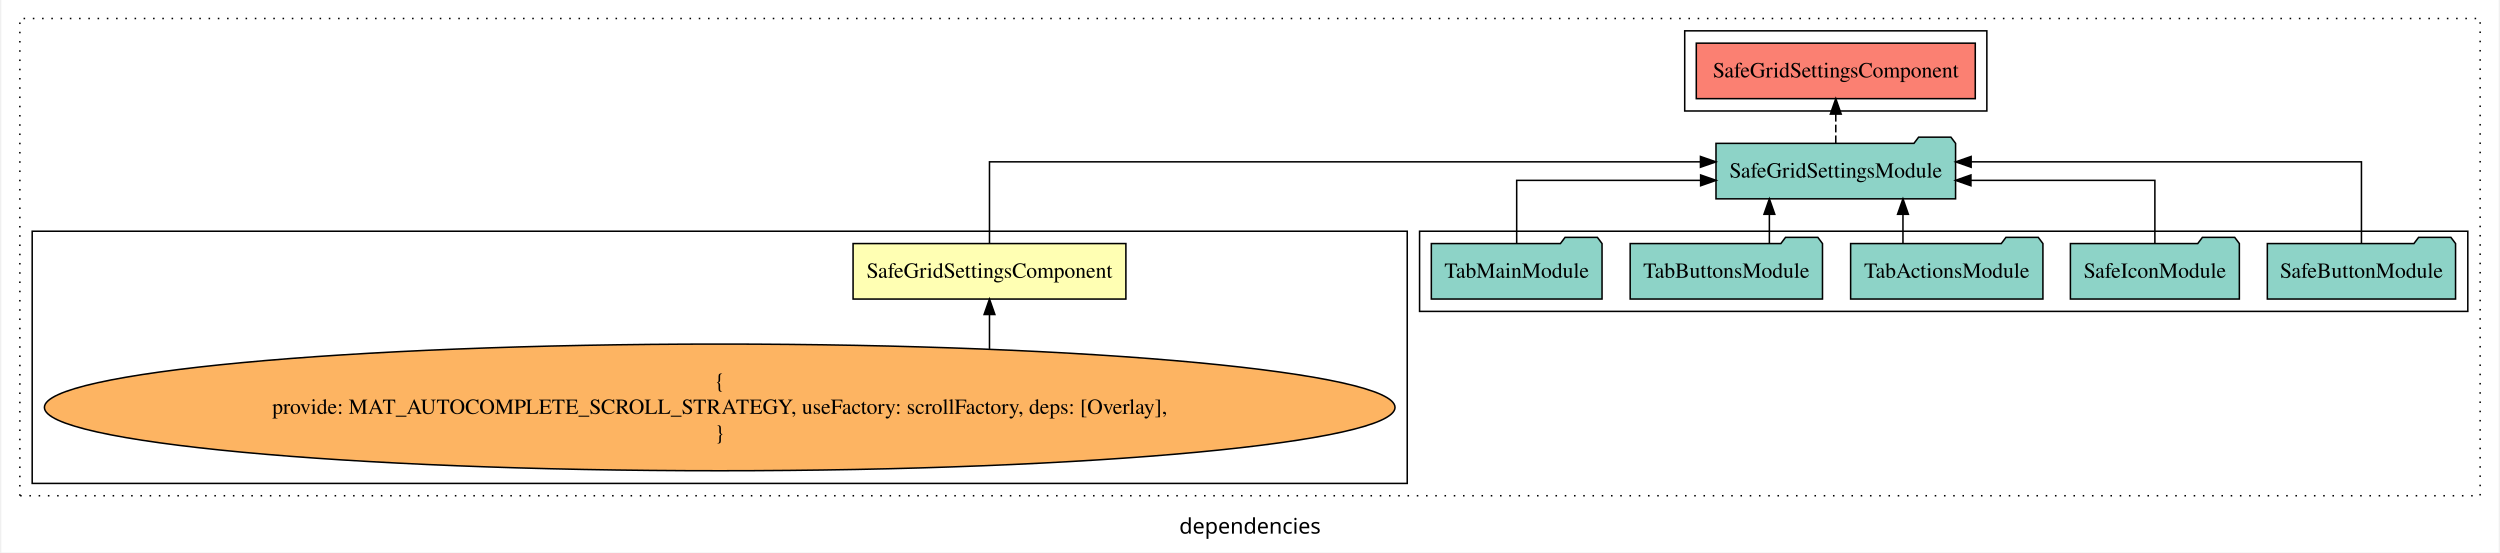
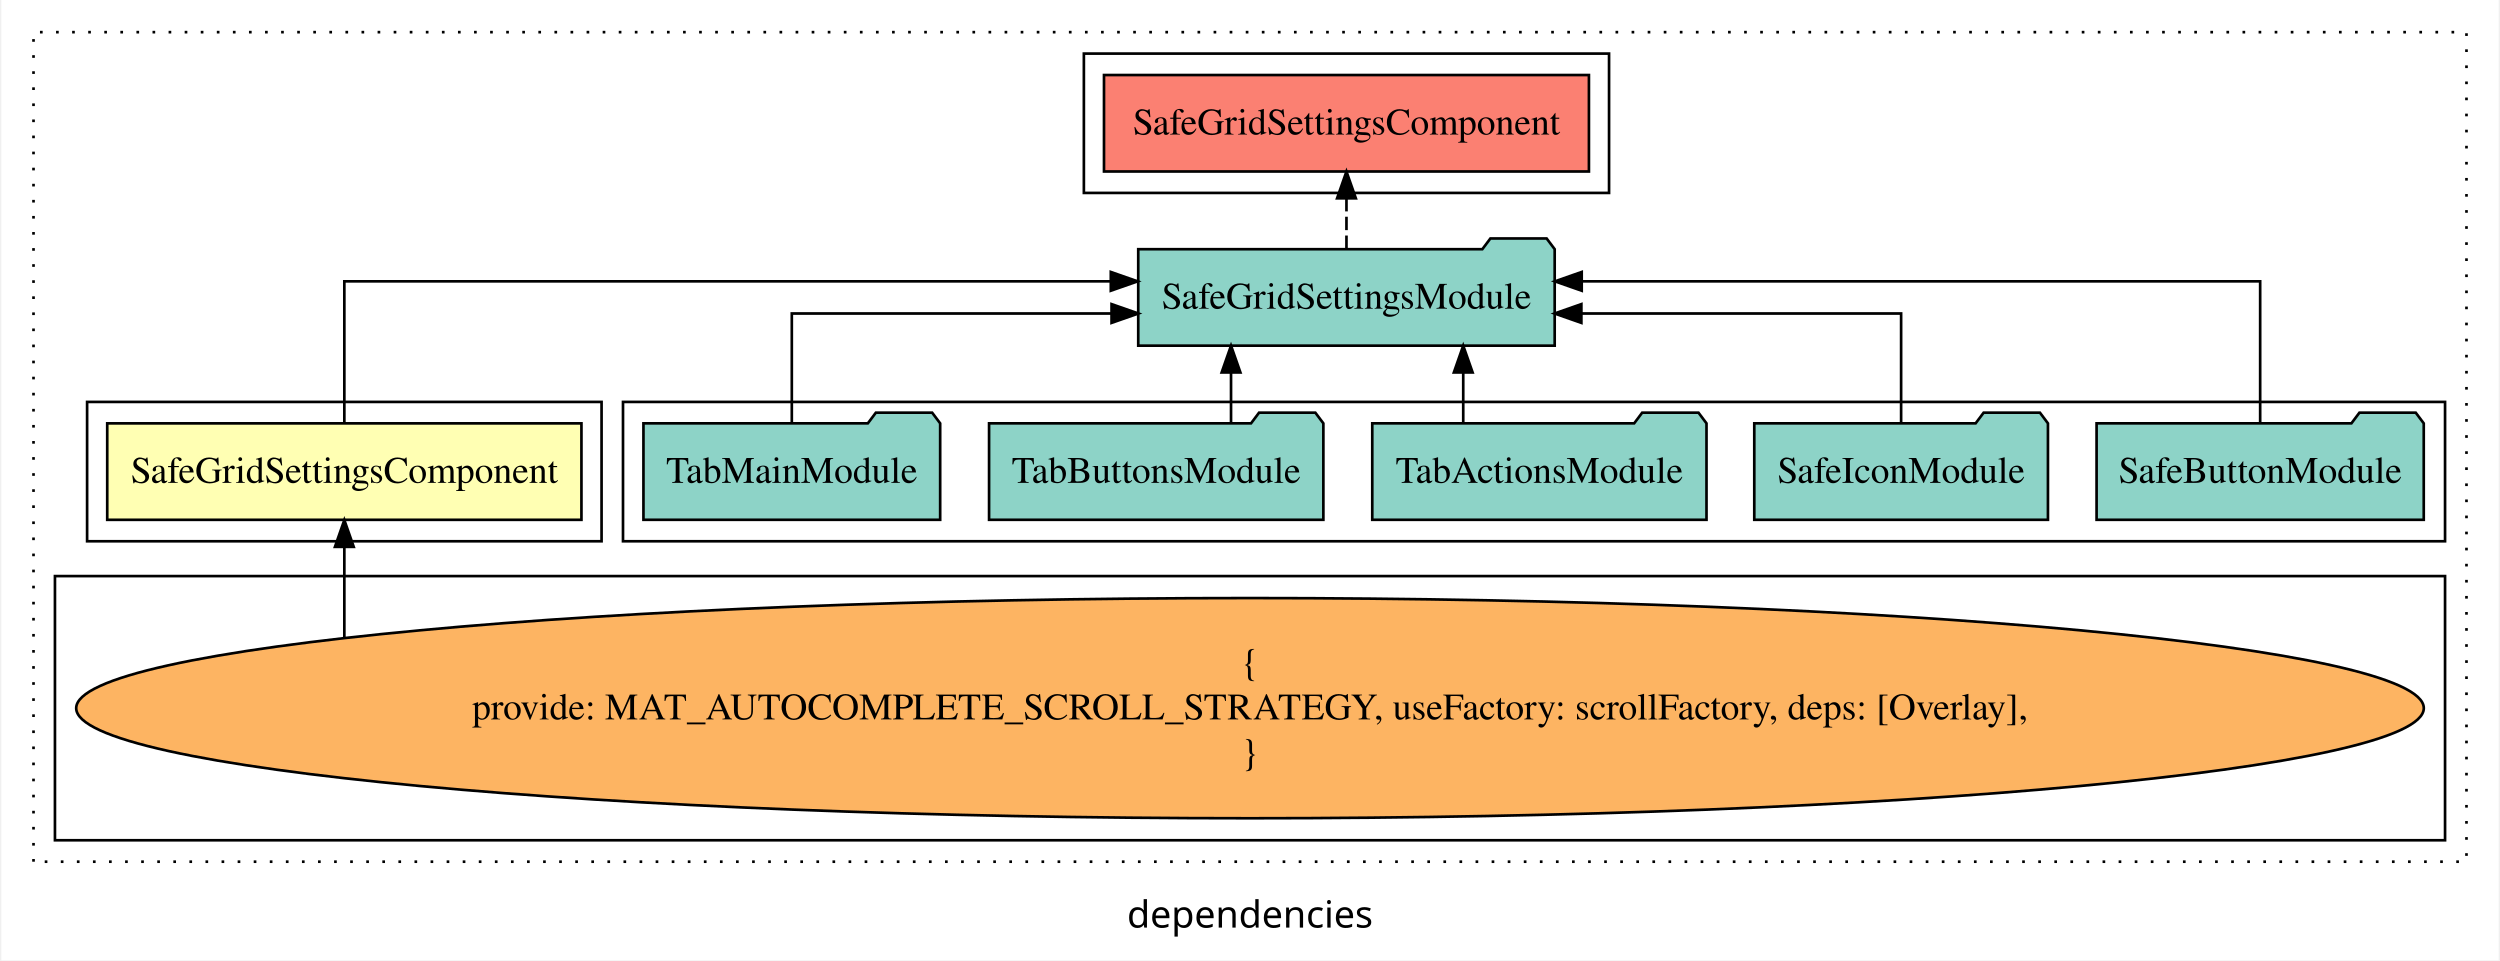
- <svg xmlns="http://www.w3.org/2000/svg" width="1620pt" height="358pt" viewBox="0.00 0.00 1620.00 358.39">
+ <svg xmlns="http://www.w3.org/2000/svg" width="932pt" height="358pt" viewBox="0.00 0.00 932.00 358.39">
  <g id="graph0" class="graph" transform="scale(1 1) rotate(0) translate(4 354.39)">
-     <polygon fill="white" stroke="transparent" points="-4,4 -4,-354.39 1616,-354.39 1616,4 -4,4" />
-     <text text-anchor="middle" x="806" y="-8.2" font-family="sans-serif" font-size="14.00">dependencies</text>
+     <polygon fill="white" stroke="transparent" points="-4,4 -4,-354.39 928,-354.39 928,4 -4,4" />
+     <text text-anchor="middle" x="462" y="-8.2" font-family="sans-serif" font-size="14.00">dependencies</text>
    <g id="clust1" class="cluster">
-       <polygon fill="none" stroke="black" stroke-dasharray="1,5" points="8,-32.8 8,-342.39 1604,-342.39 1604,-32.8 8,-32.8" />
+       <polygon fill="none" stroke="black" stroke-dasharray="1,5" points="8,-32.8 8,-342.39 916,-342.39 916,-32.8 8,-32.8" />
+     </g>
+     <g id="clust2" class="cluster">
+       <polygon fill="none" stroke="black" points="28,-152.39 28,-204.39 220,-204.39 220,-152.39 28,-152.39" />
+     </g>
+     <g id="clust5" class="cluster">
+       <polygon fill="none" stroke="black" points="400,-282.39 400,-334.39 596,-334.39 596,-282.39 400,-282.39" />
    </g>
    <g id="clust4" class="cluster">
-       <polygon fill="none" stroke="black" points="916,-152.39 916,-204.39 1596,-204.39 1596,-152.39 916,-152.39" />
-     </g>
-     <g id="clust5" class="cluster">
-       <polygon fill="none" stroke="black" points="1088,-282.39 1088,-334.39 1284,-334.39 1284,-282.39 1088,-282.39" />
+       <polygon fill="none" stroke="black" points="228,-152.39 228,-204.39 908,-204.39 908,-152.39 228,-152.39" />
    </g>
    <g id="clust3" class="cluster">
-       <polygon fill="none" stroke="black" points="16,-40.8 16,-204.39 908,-204.39 908,-40.8 16,-40.8" />
+       <polygon fill="none" stroke="black" points="16,-40.8 16,-139.39 908,-139.39 908,-40.8 16,-40.8" />
    </g>
    <g id="node1" class="node">
-       <polygon fill="#ffffb3" stroke="black" points="725.49,-196.39 548.51,-196.39 548.51,-160.39 725.49,-160.39 725.49,-196.39" />
-       <text text-anchor="middle" x="637" y="-174.19" font-family="Times,serif" font-size="14.00">SafeGridSettingsComponent</text>
+       <polygon fill="#ffffb3" stroke="black" points="212.49,-196.39 35.51,-196.39 35.51,-160.39 212.49,-160.39 212.49,-196.39" />
+       <text text-anchor="middle" x="124" y="-174.19" font-family="Times,serif" font-size="14.00">SafeGridSettingsComponent</text>
    </g>
    <g id="node2" class="node">
-       <polygon fill="#8dd3c7" stroke="black" points="1263.71,-261.39 1260.71,-265.39 1239.71,-265.39 1236.71,-261.39 1108.29,-261.39 1108.29,-225.39 1263.71,-225.39 1263.71,-261.39" />
-       <text text-anchor="middle" x="1186" y="-239.19" font-family="Times,serif" font-size="14.00">SafeGridSettingsModule</text>
+       <polygon fill="#8dd3c7" stroke="black" points="575.71,-261.39 572.71,-265.39 551.71,-265.39 548.71,-261.39 420.29,-261.39 420.29,-225.39 575.71,-225.39 575.71,-261.39" />
+       <text text-anchor="middle" x="498" y="-239.19" font-family="Times,serif" font-size="14.00">SafeGridSettingsModule</text>
    </g>
    <g id="edge1" class="edge">
-       <path fill="none" stroke="black" d="M637,-196.67C637,-217.71 637,-249.39 637,-249.39 637,-249.39 1098.22,-249.39 1098.22,-249.39" />
-       <polygon fill="black" stroke="black" points="1098.22,-252.89 1108.22,-249.39 1098.22,-245.89 1098.22,-252.89" />
+       <path fill="none" stroke="black" d="M124,-196.67C124,-217.71 124,-249.39 124,-249.39 124,-249.39 410.05,-249.39 410.05,-249.39" />
+       <polygon fill="black" stroke="black" points="410.05,-252.89 420.05,-249.39 410.05,-245.89 410.05,-252.89" />
    </g>
    <g id="node9" class="node">
-       <polygon fill="#fb8072" stroke="black" points="1276.49,-326.39 1095.51,-326.39 1095.51,-290.39 1276.49,-290.39 1276.49,-326.39" />
-       <text text-anchor="middle" x="1186" y="-304.19" font-family="Times,serif" font-size="14.00">SafeGridSettingsComponent </text>
+       <polygon fill="#fb8072" stroke="black" points="588.49,-326.39 407.51,-326.39 407.51,-290.39 588.49,-290.39 588.49,-326.39" />
+       <text text-anchor="middle" x="498" y="-304.19" font-family="Times,serif" font-size="14.00">SafeGridSettingsComponent </text>
    </g>
    <g id="edge8" class="edge">
-       <path fill="none" stroke="black" stroke-dasharray="5,2" d="M1186,-261.5C1186,-261.5 1186,-280.38 1186,-280.38" />
-       <polygon fill="black" stroke="black" points="1182.5,-280.38 1186,-290.38 1189.5,-280.38 1182.5,-280.38" />
+       <path fill="none" stroke="black" stroke-dasharray="5,2" d="M498,-261.5C498,-261.5 498,-280.38 498,-280.38" />
+       <polygon fill="black" stroke="black" points="494.5,-280.38 498,-290.38 501.5,-280.38 494.5,-280.38" />
    </g>
    <g id="node3" class="node">
      <ellipse fill="#fdb462" stroke="black" cx="462" cy="-90.1" rx="438.07" ry="41.09" />
      <text text-anchor="middle" x="462" y="-102.7" font-family="Times,serif" font-size="14.00">{</text>
      <text text-anchor="middle" x="462" y="-85.9" font-family="Times,serif" font-size="14.00">    provide: MAT_AUTOCOMPLETE_SCROLL_STRATEGY, useFactory: scrollFactory, deps: [Overlay],</text>
      <text text-anchor="middle" x="462" y="-69.1" font-family="Times,serif" font-size="14.00">}</text>
    </g>
    <g id="edge2" class="edge">
-       <path fill="none" stroke="black" d="M637,-128.05C637,-128.05 637,-150.36 637,-150.36" />
-       <polygon fill="black" stroke="black" points="633.5,-150.36 637,-160.36 640.5,-150.36 633.5,-150.36" />
+       <path fill="none" stroke="black" d="M124,-116.59C124,-116.59 124,-150.31 124,-150.31" />
+       <polygon fill="black" stroke="black" points="120.5,-150.31 124,-160.31 127.5,-150.31 120.5,-150.31" />
    </g>
    <g id="node4" class="node">
-       <polygon fill="#8dd3c7" stroke="black" points="1588.05,-196.39 1585.05,-200.39 1564.05,-200.39 1561.05,-196.39 1465.95,-196.39 1465.95,-160.39 1588.05,-160.39 1588.05,-196.39" />
-       <text text-anchor="middle" x="1527" y="-174.19" font-family="Times,serif" font-size="14.00">SafeButtonModule</text>
+       <polygon fill="#8dd3c7" stroke="black" points="900.05,-196.39 897.05,-200.39 876.05,-200.39 873.05,-196.39 777.95,-196.39 777.95,-160.39 900.05,-160.39 900.05,-196.39" />
+       <text text-anchor="middle" x="839" y="-174.19" font-family="Times,serif" font-size="14.00">SafeButtonModule</text>
    </g>
    <g id="edge3" class="edge">
-       <path fill="none" stroke="black" d="M1527,-196.67C1527,-217.71 1527,-249.39 1527,-249.39 1527,-249.39 1273.8,-249.39 1273.8,-249.39" />
-       <polygon fill="black" stroke="black" points="1273.8,-245.89 1263.8,-249.39 1273.8,-252.89 1273.8,-245.89" />
+       <path fill="none" stroke="black" d="M839,-196.67C839,-217.71 839,-249.39 839,-249.39 839,-249.39 585.8,-249.39 585.8,-249.39" />
+       <polygon fill="black" stroke="black" points="585.8,-245.89 575.8,-249.39 585.8,-252.89 585.8,-245.89" />
    </g>
    <g id="node5" class="node">
-       <polygon fill="#8dd3c7" stroke="black" points="1447.8,-196.39 1444.8,-200.39 1423.8,-200.39 1420.8,-196.39 1338.2,-196.39 1338.2,-160.39 1447.8,-160.39 1447.8,-196.39" />
-       <text text-anchor="middle" x="1393" y="-174.19" font-family="Times,serif" font-size="14.00">SafeIconModule</text>
+       <polygon fill="#8dd3c7" stroke="black" points="759.8,-196.39 756.8,-200.39 735.8,-200.39 732.8,-196.39 650.2,-196.39 650.2,-160.39 759.8,-160.39 759.8,-196.39" />
+       <text text-anchor="middle" x="705" y="-174.19" font-family="Times,serif" font-size="14.00">SafeIconModule</text>
    </g>
    <g id="edge4" class="edge">
-       <path fill="none" stroke="black" d="M1393,-196.41C1393,-213.76 1393,-237.39 1393,-237.39 1393,-237.39 1273.67,-237.39 1273.67,-237.39" />
-       <polygon fill="black" stroke="black" points="1273.67,-233.89 1263.67,-237.39 1273.67,-240.89 1273.67,-233.89" />
+       <path fill="none" stroke="black" d="M705,-196.41C705,-213.76 705,-237.39 705,-237.39 705,-237.39 585.67,-237.39 585.67,-237.39" />
+       <polygon fill="black" stroke="black" points="585.67,-233.89 575.67,-237.39 585.67,-240.89 585.67,-233.89" />
    </g>
    <g id="node6" class="node">
-       <polygon fill="#8dd3c7" stroke="black" points="1320.37,-196.39 1317.37,-200.39 1296.37,-200.39 1293.37,-196.39 1195.63,-196.39 1195.63,-160.39 1320.37,-160.39 1320.37,-196.39" />
-       <text text-anchor="middle" x="1258" y="-174.19" font-family="Times,serif" font-size="14.00">TabActionsModule</text>
+       <polygon fill="#8dd3c7" stroke="black" points="632.37,-196.39 629.37,-200.39 608.37,-200.39 605.37,-196.39 507.63,-196.39 507.63,-160.39 632.37,-160.39 632.37,-196.39" />
+       <text text-anchor="middle" x="570" y="-174.19" font-family="Times,serif" font-size="14.00">TabActionsModule</text>
    </g>
    <g id="edge5" class="edge">
-       <path fill="none" stroke="black" d="M1229.58,-196.5C1229.58,-196.5 1229.58,-215.38 1229.58,-215.38" />
-       <polygon fill="black" stroke="black" points="1226.08,-215.38 1229.58,-225.38 1233.08,-215.38 1226.08,-215.38" />
+       <path fill="none" stroke="black" d="M541.58,-196.5C541.58,-196.5 541.58,-215.38 541.58,-215.38" />
+       <polygon fill="black" stroke="black" points="538.08,-215.38 541.58,-225.38 545.08,-215.38 538.08,-215.38" />
    </g>
    <g id="node7" class="node">
-       <polygon fill="#8dd3c7" stroke="black" points="1177.38,-196.39 1174.38,-200.39 1153.38,-200.39 1150.38,-196.39 1052.62,-196.39 1052.62,-160.39 1177.38,-160.39 1177.38,-196.39" />
-       <text text-anchor="middle" x="1115" y="-174.19" font-family="Times,serif" font-size="14.00">TabButtonsModule</text>
+       <polygon fill="#8dd3c7" stroke="black" points="489.38,-196.39 486.38,-200.39 465.38,-200.39 462.38,-196.39 364.62,-196.39 364.62,-160.39 489.38,-160.39 489.38,-196.39" />
+       <text text-anchor="middle" x="427" y="-174.19" font-family="Times,serif" font-size="14.00">TabButtonsModule</text>
    </g>
    <g id="edge6" class="edge">
-       <path fill="none" stroke="black" d="M1142.92,-196.5C1142.92,-196.5 1142.92,-215.38 1142.92,-215.38" />
-       <polygon fill="black" stroke="black" points="1139.42,-215.38 1142.92,-225.38 1146.42,-215.38 1139.42,-215.38" />
+       <path fill="none" stroke="black" d="M454.92,-196.5C454.92,-196.5 454.92,-215.38 454.92,-215.38" />
+       <polygon fill="black" stroke="black" points="451.42,-215.38 454.92,-225.38 458.42,-215.38 451.42,-215.38" />
    </g>
    <g id="node8" class="node">
-       <polygon fill="#8dd3c7" stroke="black" points="1034.37,-196.39 1031.37,-200.39 1010.37,-200.39 1007.37,-196.39 923.63,-196.39 923.63,-160.39 1034.37,-160.39 1034.37,-196.39" />
-       <text text-anchor="middle" x="979" y="-174.19" font-family="Times,serif" font-size="14.00">TabMainModule</text>
+       <polygon fill="#8dd3c7" stroke="black" points="346.37,-196.39 343.37,-200.39 322.37,-200.39 319.37,-196.39 235.63,-196.39 235.63,-160.39 346.37,-160.39 346.37,-196.39" />
+       <text text-anchor="middle" x="291" y="-174.19" font-family="Times,serif" font-size="14.00">TabMainModule</text>
    </g>
    <g id="edge7" class="edge">
-       <path fill="none" stroke="black" d="M979,-196.41C979,-213.76 979,-237.39 979,-237.39 979,-237.39 1098.33,-237.39 1098.33,-237.39" />
-       <polygon fill="black" stroke="black" points="1098.33,-240.89 1108.33,-237.39 1098.33,-233.89 1098.33,-240.89" />
+       <path fill="none" stroke="black" d="M291,-196.41C291,-213.76 291,-237.39 291,-237.39 291,-237.39 410.33,-237.39 410.33,-237.39" />
+       <polygon fill="black" stroke="black" points="410.33,-240.89 420.33,-237.39 410.33,-233.89 410.33,-240.89" />
    </g>
  </g>
</svg>
